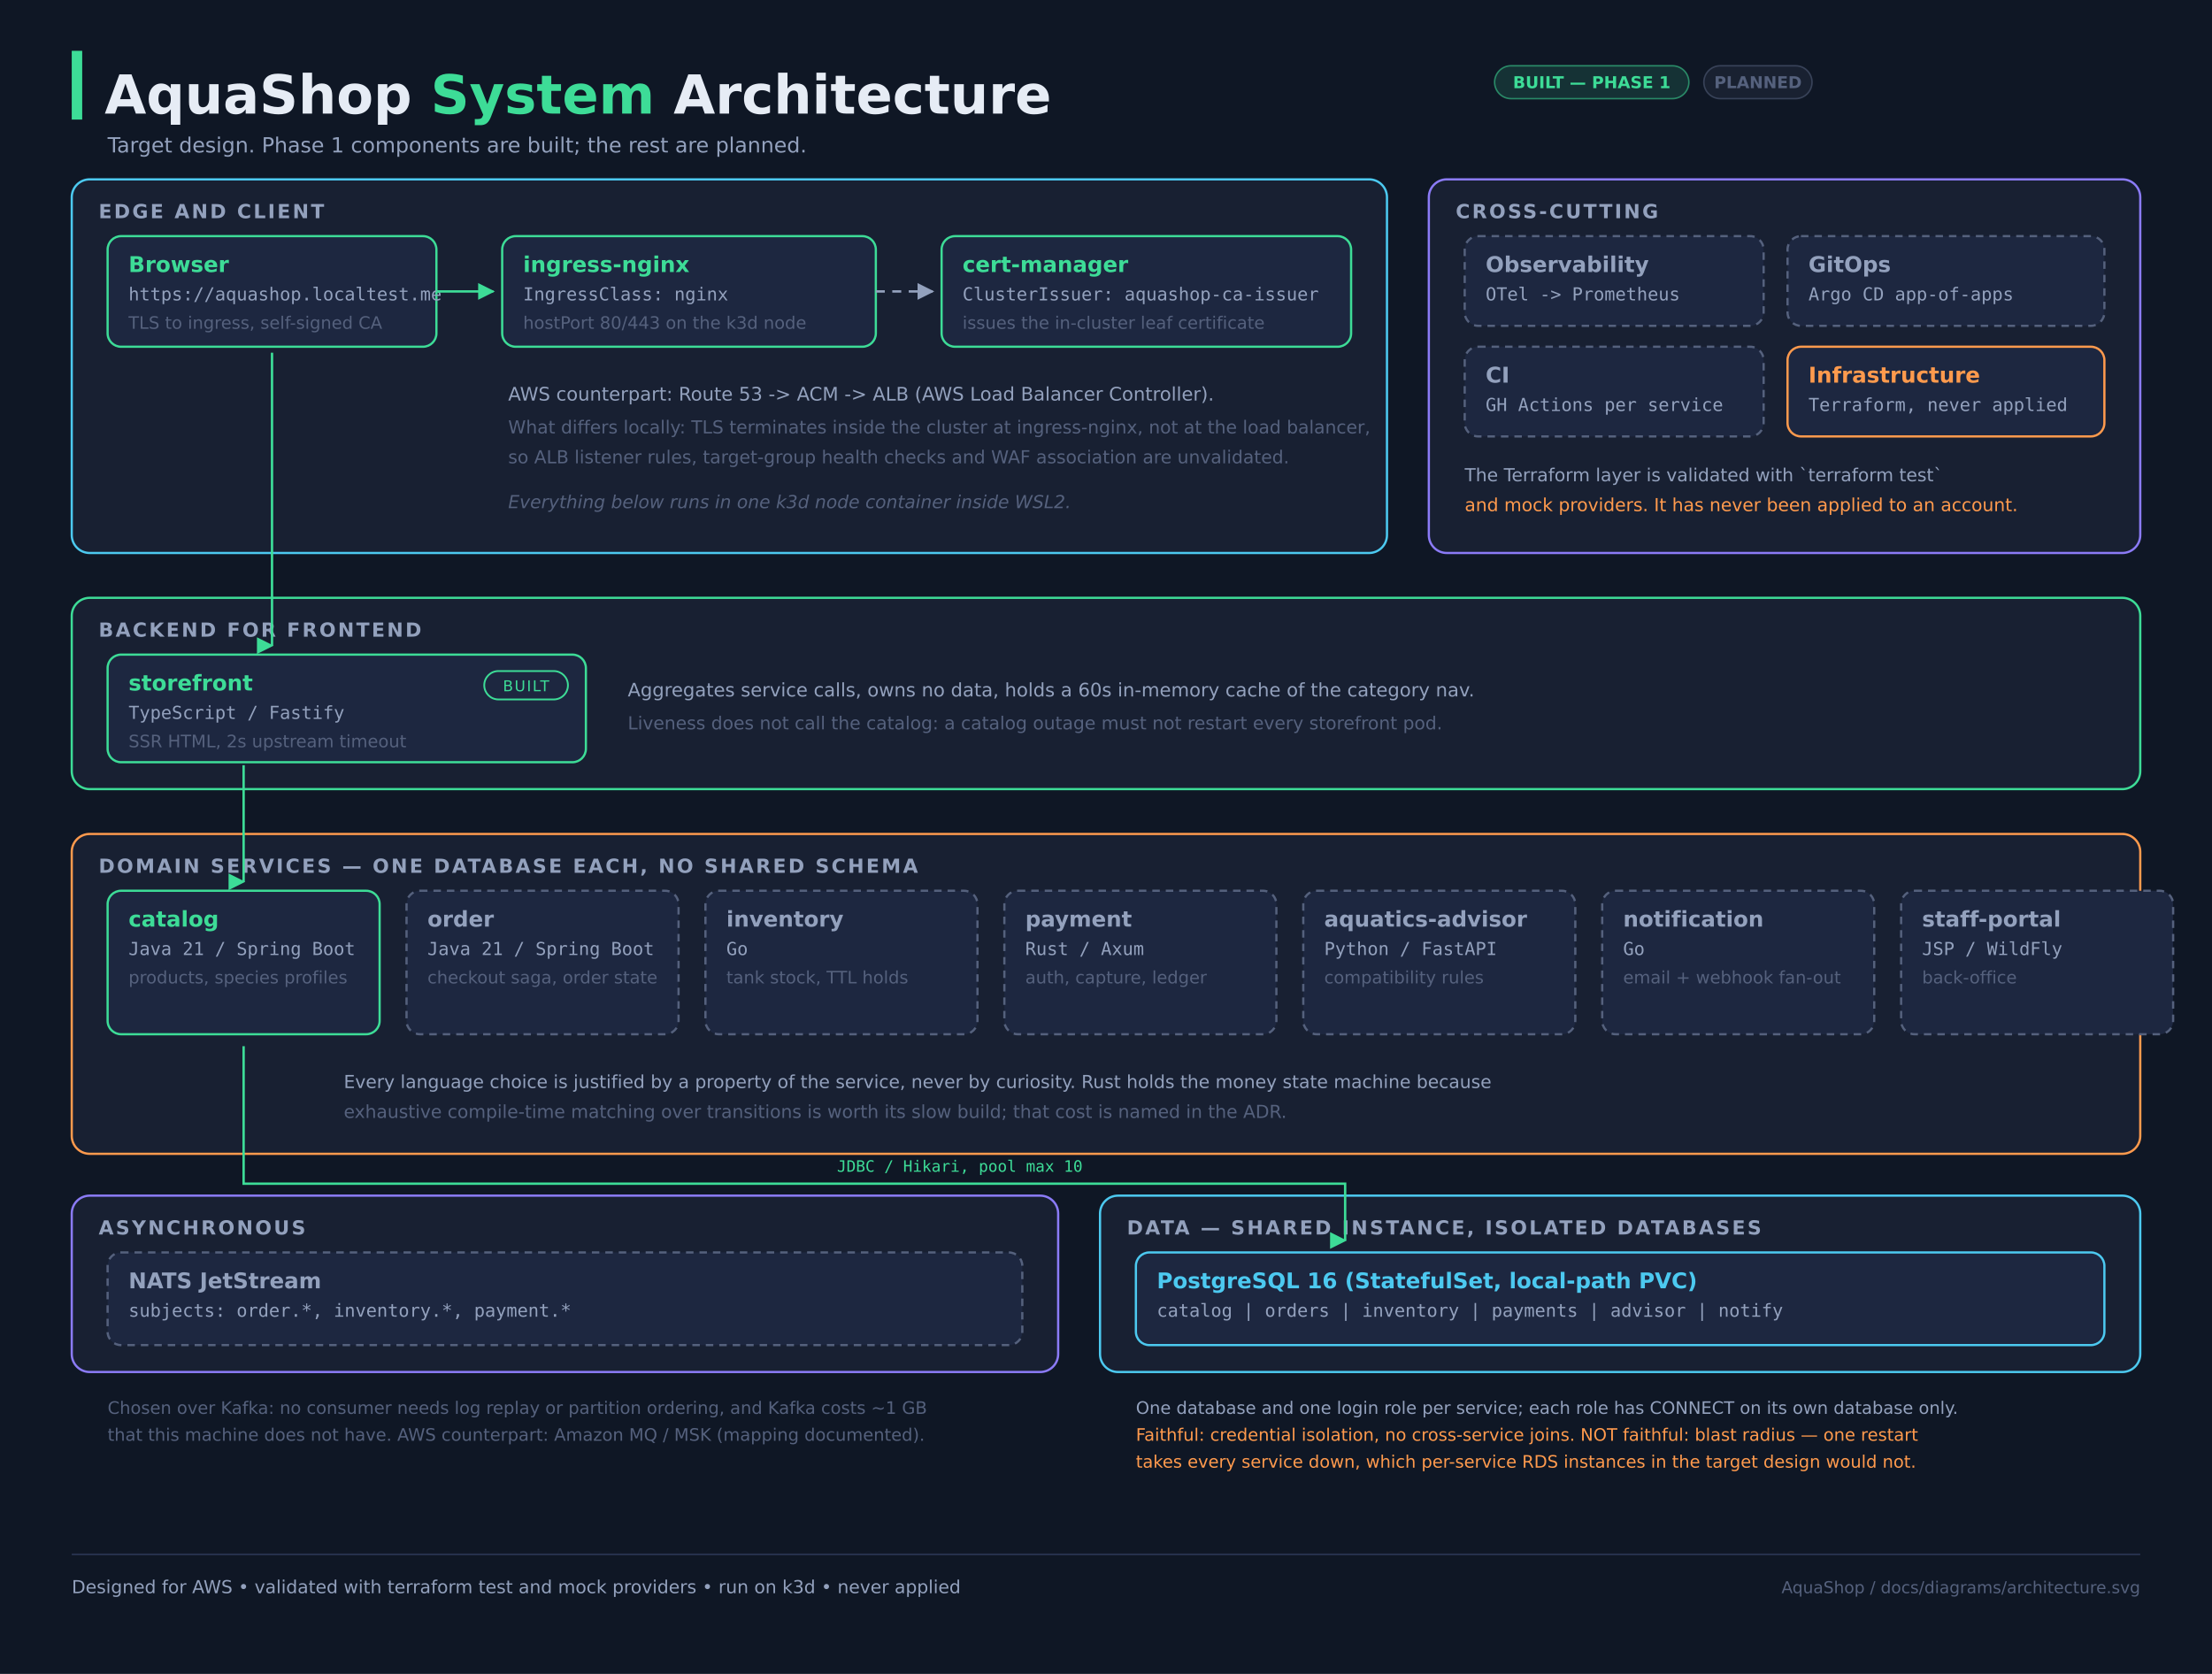
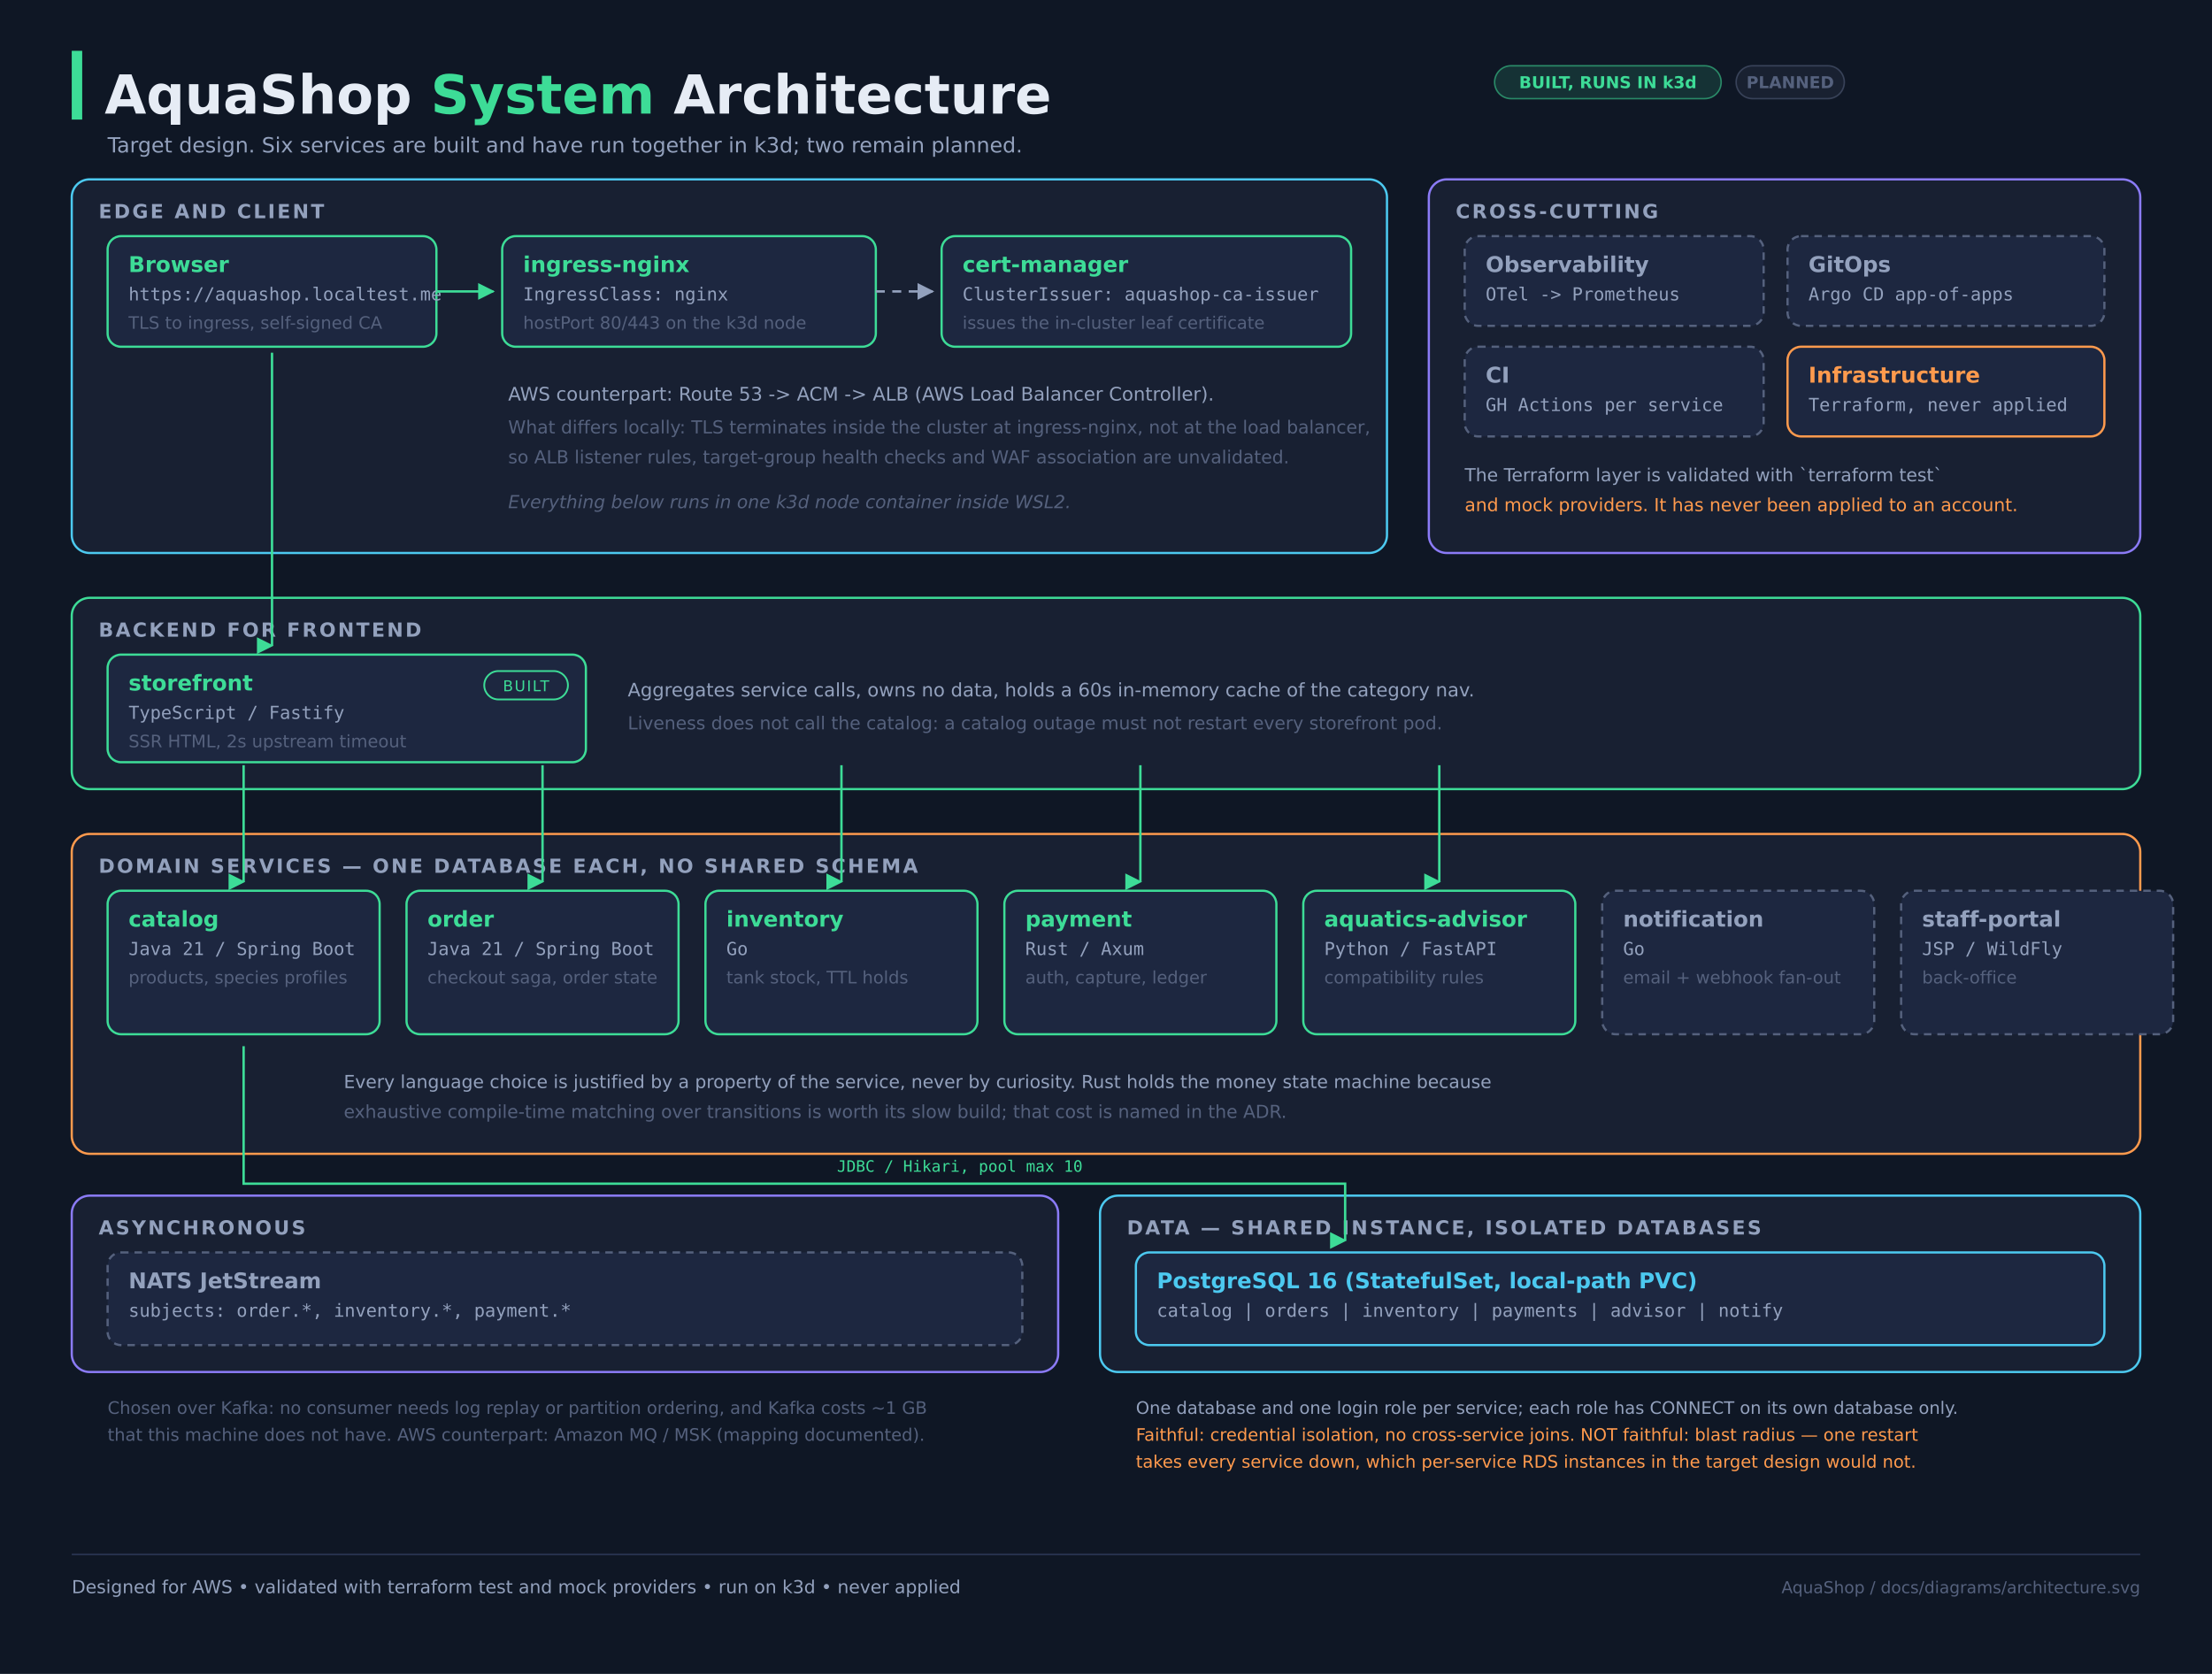
<svg xmlns="http://www.w3.org/2000/svg" width="1480" height="1120" viewBox="0 0 1480 1120" font-family="DejaVu Sans, Segoe UI, sans-serif" role="img" aria-label="AquaShop system architecture">
  <defs>
    <marker id="arrow" viewBox="0 0 10 10" refX="9" refY="5" markerWidth="7" markerHeight="7" orient="auto-start-end">
      <path d="M0,0 L10,5 L0,10 z" fill="#93a1bd" />
    </marker>
    <marker id="arrowT" viewBox="0 0 10 10" refX="9" refY="5" markerWidth="7" markerHeight="7" orient="auto-start-end">
      <path d="M0,0 L10,5 L0,10 z" fill="#3ddc97" />
    </marker>
    <marker id="arrowO" viewBox="0 0 10 10" refX="9" refY="5" markerWidth="7" markerHeight="7" orient="auto-start-end">
      <path d="M0,0 L10,5 L0,10 z" fill="#ff9a4d" />
    </marker>
  </defs>
  <rect width="1480" height="1120" fill="#0f1725" />
  <rect x="48" y="34" width="7" height="46" fill="#3ddc97" />
  <text x="70" y="76" font-size="36" font-weight="700" fill="#e6ecf5">AquaShop <tspan fill="#3ddc97">System</tspan> Architecture</text>
-   <text x="72" y="102" font-size="14" fill="#93a1bd">Target design. Phase 1 components are built; the rest are planned.</text>
-   <rect x="1000" y="44" width="130.0" height="22" rx="11" fill="#3ddc97" opacity="0.14" />
-   <rect x="1000" y="44" width="130.0" height="22" rx="11" fill="none" stroke="#3ddc97" opacity="0.55" />
-   <text x="1065.0" y="59" font-size="11" text-anchor="middle" fill="#3ddc97" font-weight="600">BUILT — PHASE 1</text>
-   <rect x="1140.0" y="44" width="72.4" height="22" rx="11" fill="#55617d" opacity="0.14" />
-   <rect x="1140.0" y="44" width="72.4" height="22" rx="11" fill="none" stroke="#55617d" opacity="0.55" />
-   <text x="1176.2" y="59" font-size="11" text-anchor="middle" fill="#55617d" font-weight="600">PLANNED</text>
+   <text x="72" y="102" font-size="14" fill="#93a1bd">Target design. Six services are built and have run together in k3d; two remain planned.</text>
+   <rect x="1000" y="44" width="151.6" height="22" rx="11" fill="#3ddc97" opacity="0.14" />
+   <rect x="1000" y="44" width="151.6" height="22" rx="11" fill="none" stroke="#3ddc97" opacity="0.55" />
+   <text x="1075.8" y="59" font-size="11" text-anchor="middle" fill="#3ddc97" font-weight="600">BUILT, RUNS IN k3d</text>
+   <rect x="1161.6" y="44" width="72.4" height="22" rx="11" fill="#55617d" opacity="0.14" />
+   <rect x="1161.6" y="44" width="72.4" height="22" rx="11" fill="none" stroke="#55617d" opacity="0.55" />
+   <text x="1197.8" y="59" font-size="11" text-anchor="middle" fill="#55617d" font-weight="600">PLANNED</text>
  <rect x="48" y="120" width="880" height="250" rx="12" fill="#182032" stroke="#4cc9f0" stroke-width="1.5" />
  <text x="66" y="146" font-size="13" font-weight="700" letter-spacing="1.4" fill="#93a1bd">EDGE AND CLIENT</text>
  <rect x="72" y="158" width="220" height="74" rx="9" fill="#1d2740" stroke="#3ddc97" stroke-width="1.5" />
  <text x="86" y="182" font-size="14.5" font-weight="700" fill="#3ddc97">Browser</text>
  <text x="86" y="201" font-size="12" font-family="DejaVu Sans Mono, ui-monospace, monospace" fill="#93a1bd">https://aquashop.localtest.me</text>
  <text x="86" y="220" font-size="11.5" fill="#55617d">TLS to ingress, self-signed CA</text>
  <rect x="336" y="158" width="250" height="74" rx="9" fill="#1d2740" stroke="#3ddc97" stroke-width="1.5" />
  <text x="350" y="182" font-size="14.5" font-weight="700" fill="#3ddc97">ingress-nginx</text>
  <text x="350" y="201" font-size="12" font-family="DejaVu Sans Mono, ui-monospace, monospace" fill="#93a1bd">IngressClass: nginx</text>
  <text x="350" y="220" font-size="11.5" fill="#55617d">hostPort 80/443 on the k3d node</text>
  <rect x="630" y="158" width="274" height="74" rx="9" fill="#1d2740" stroke="#3ddc97" stroke-width="1.5" />
  <text x="644" y="182" font-size="14.5" font-weight="700" fill="#3ddc97">cert-manager</text>
  <text x="644" y="201" font-size="12" font-family="DejaVu Sans Mono, ui-monospace, monospace" fill="#93a1bd">ClusterIssuer: aquashop-ca-issuer</text>
  <text x="644" y="220" font-size="11.5" fill="#55617d">issues the in-cluster leaf certificate</text>
  <line x1="292" y1="195" x2="330" y2="195" stroke="#3ddc97" stroke-width="1.6" marker-end="url(#arrowT)" />
  <line x1="586" y1="195" x2="624" y2="195" stroke="#93a1bd" stroke-width="1.6" stroke-dasharray="6 5" marker-end="url(#arrow)" />
  <text x="340" y="268" font-size="12.5" fill="#93a1bd" font-weight="400" text-anchor="start">AWS counterpart: Route 53 -&gt; ACM -&gt; ALB (AWS Load Balancer Controller).</text>
  <text x="340" y="290" font-size="12" fill="#55617d" font-weight="400" text-anchor="start">What differs locally: TLS terminates inside the cluster at ingress-nginx, not at the load balancer,</text>
  <text x="340" y="310" font-size="12" fill="#55617d" font-weight="400" text-anchor="start">so ALB listener rules, target-group health checks and WAF association are unvalidated.</text>
  <text x="340" y="340" font-size="12" fill="#55617d" font-weight="400" text-anchor="start" font-style="italic">Everything below runs in one k3d node container inside WSL2.</text>
  <rect x="956" y="120" width="476" height="250" rx="12" fill="#182032" stroke="#8b7bf7" stroke-width="1.5" />
  <text x="974" y="146" font-size="13" font-weight="700" letter-spacing="1.4" fill="#93a1bd">CROSS-CUTTING</text>
  <rect x="980" y="158" width="200" height="60" rx="9" fill="#1d2740" stroke="#55617d" stroke-width="1.5" stroke-dasharray="5 4" />
  <text x="994" y="182" font-size="14.5" font-weight="700" fill="#93a1bd">Observability</text>
  <text x="994" y="201" font-size="12" font-family="DejaVu Sans Mono, ui-monospace, monospace" fill="#93a1bd">OTel -&gt; Prometheus</text>
  <rect x="1196" y="158" width="212" height="60" rx="9" fill="#1d2740" stroke="#55617d" stroke-width="1.5" stroke-dasharray="5 4" />
  <text x="1210" y="182" font-size="14.5" font-weight="700" fill="#93a1bd">GitOps</text>
  <text x="1210" y="201" font-size="12" font-family="DejaVu Sans Mono, ui-monospace, monospace" fill="#93a1bd">Argo CD app-of-apps</text>
  <rect x="980" y="232" width="200" height="60" rx="9" fill="#1d2740" stroke="#55617d" stroke-width="1.5" stroke-dasharray="5 4" />
  <text x="994" y="256" font-size="14.5" font-weight="700" fill="#93a1bd">CI</text>
  <text x="994" y="275" font-size="12" font-family="DejaVu Sans Mono, ui-monospace, monospace" fill="#93a1bd">GH Actions per service</text>
  <rect x="1196" y="232" width="212" height="60" rx="9" fill="#1d2740" stroke="#ff9a4d" stroke-width="1.5" />
  <text x="1210" y="256" font-size="14.5" font-weight="700" fill="#ff9a4d">Infrastructure</text>
  <text x="1210" y="275" font-size="12" font-family="DejaVu Sans Mono, ui-monospace, monospace" fill="#93a1bd">Terraform, never applied</text>
  <text x="980" y="322" font-size="12" fill="#93a1bd" font-weight="400" text-anchor="start">The Terraform layer is validated with `terraform test`</text>
  <text x="980" y="342" font-size="12" fill="#ff9a4d" font-weight="400" text-anchor="start">and mock providers. It has never been applied to an account.</text>
  <rect x="48" y="400" width="1384" height="128" rx="12" fill="#182032" stroke="#3ddc97" stroke-width="1.5" />
  <text x="66" y="426" font-size="13" font-weight="700" letter-spacing="1.4" fill="#93a1bd">BACKEND FOR FRONTEND</text>
  <rect x="72" y="438" width="320" height="72" rx="9" fill="#1d2740" stroke="#3ddc97" stroke-width="1.5" />
  <text x="86" y="462" font-size="14.5" font-weight="700" fill="#3ddc97">storefront</text>
  <text x="86" y="481" font-size="12" font-family="DejaVu Sans Mono, ui-monospace, monospace" fill="#93a1bd">TypeScript / Fastify</text>
  <text x="86" y="500" font-size="11.5" fill="#55617d">SSR HTML, 2s upstream timeout</text>
  <rect x="324" y="449" width="56" height="19" rx="9.5" fill="none" stroke="#3ddc97" stroke-width="1.2" />
  <text x="352.0" y="462.5" font-size="10" letter-spacing="0.9" text-anchor="middle" fill="#3ddc97">BUILT</text>
  <text x="420" y="466" font-size="12.5" fill="#93a1bd" font-weight="400" text-anchor="start">Aggregates service calls, owns no data, holds a 60s in-memory cache of the category nav.</text>
  <text x="420" y="488" font-size="12" fill="#55617d" font-weight="400" text-anchor="start">Liveness does not call the catalog: a catalog outage must not restart every storefront pod.</text>
  <line x1="182" y1="236" x2="182" y2="432" stroke="#3ddc97" stroke-width="1.6" marker-end="url(#arrowT)" />
  <rect x="48" y="558" width="1384" height="214" rx="12" fill="#182032" stroke="#ff9a4d" stroke-width="1.5" />
  <text x="66" y="584" font-size="13" font-weight="700" letter-spacing="1.4" fill="#93a1bd">DOMAIN SERVICES — ONE DATABASE EACH, NO SHARED SCHEMA</text>
  <rect x="72" y="596" width="182" height="96" rx="9" fill="#1d2740" stroke="#3ddc97" stroke-width="1.5" />
  <text x="86" y="620" font-size="14.5" font-weight="700" fill="#3ddc97">catalog</text>
  <text x="86" y="639" font-size="12" font-family="DejaVu Sans Mono, ui-monospace, monospace" fill="#93a1bd">Java 21 / Spring Boot</text>
  <text x="86" y="658" font-size="11.5" fill="#55617d">products, species profiles</text>
  <line x1="163.0" y1="512" x2="163.0" y2="590" stroke="#3ddc97" stroke-width="1.6" marker-end="url(#arrowT)" />
-   <rect x="272" y="596" width="182" height="96" rx="9" fill="#1d2740" stroke="#55617d" stroke-width="1.5" stroke-dasharray="5 4" />
-   <text x="286" y="620" font-size="14.5" font-weight="700" fill="#93a1bd">order</text>
+   <rect x="272" y="596" width="182" height="96" rx="9" fill="#1d2740" stroke="#3ddc97" stroke-width="1.5" />
+   <text x="286" y="620" font-size="14.5" font-weight="700" fill="#3ddc97">order</text>
  <text x="286" y="639" font-size="12" font-family="DejaVu Sans Mono, ui-monospace, monospace" fill="#93a1bd">Java 21 / Spring Boot</text>
  <text x="286" y="658" font-size="11.5" fill="#55617d">checkout saga, order state</text>
-   <rect x="472" y="596" width="182" height="96" rx="9" fill="#1d2740" stroke="#55617d" stroke-width="1.5" stroke-dasharray="5 4" />
-   <text x="486" y="620" font-size="14.5" font-weight="700" fill="#93a1bd">inventory</text>
+   <line x1="363.0" y1="512" x2="363.0" y2="590" stroke="#3ddc97" stroke-width="1.6" marker-end="url(#arrowT)" />
+   <rect x="472" y="596" width="182" height="96" rx="9" fill="#1d2740" stroke="#3ddc97" stroke-width="1.5" />
+   <text x="486" y="620" font-size="14.5" font-weight="700" fill="#3ddc97">inventory</text>
  <text x="486" y="639" font-size="12" font-family="DejaVu Sans Mono, ui-monospace, monospace" fill="#93a1bd">Go</text>
  <text x="486" y="658" font-size="11.5" fill="#55617d">tank stock, TTL holds</text>
-   <rect x="672" y="596" width="182" height="96" rx="9" fill="#1d2740" stroke="#55617d" stroke-width="1.5" stroke-dasharray="5 4" />
-   <text x="686" y="620" font-size="14.5" font-weight="700" fill="#93a1bd">payment</text>
+   <line x1="563.0" y1="512" x2="563.0" y2="590" stroke="#3ddc97" stroke-width="1.6" marker-end="url(#arrowT)" />
+   <rect x="672" y="596" width="182" height="96" rx="9" fill="#1d2740" stroke="#3ddc97" stroke-width="1.5" />
+   <text x="686" y="620" font-size="14.5" font-weight="700" fill="#3ddc97">payment</text>
  <text x="686" y="639" font-size="12" font-family="DejaVu Sans Mono, ui-monospace, monospace" fill="#93a1bd">Rust / Axum</text>
  <text x="686" y="658" font-size="11.5" fill="#55617d">auth, capture, ledger</text>
-   <rect x="872" y="596" width="182" height="96" rx="9" fill="#1d2740" stroke="#55617d" stroke-width="1.5" stroke-dasharray="5 4" />
-   <text x="886" y="620" font-size="14.5" font-weight="700" fill="#93a1bd">aquatics-advisor</text>
+   <line x1="763.0" y1="512" x2="763.0" y2="590" stroke="#3ddc97" stroke-width="1.6" marker-end="url(#arrowT)" />
+   <rect x="872" y="596" width="182" height="96" rx="9" fill="#1d2740" stroke="#3ddc97" stroke-width="1.5" />
+   <text x="886" y="620" font-size="14.5" font-weight="700" fill="#3ddc97">aquatics-advisor</text>
  <text x="886" y="639" font-size="12" font-family="DejaVu Sans Mono, ui-monospace, monospace" fill="#93a1bd">Python / FastAPI</text>
  <text x="886" y="658" font-size="11.5" fill="#55617d">compatibility rules</text>
+   <line x1="963.0" y1="512" x2="963.0" y2="590" stroke="#3ddc97" stroke-width="1.6" marker-end="url(#arrowT)" />
  <rect x="1072" y="596" width="182" height="96" rx="9" fill="#1d2740" stroke="#55617d" stroke-width="1.5" stroke-dasharray="5 4" />
  <text x="1086" y="620" font-size="14.5" font-weight="700" fill="#93a1bd">notification</text>
  <text x="1086" y="639" font-size="12" font-family="DejaVu Sans Mono, ui-monospace, monospace" fill="#93a1bd">Go</text>
  <text x="1086" y="658" font-size="11.5" fill="#55617d">email + webhook fan-out</text>
  <rect x="1272" y="596" width="182" height="96" rx="9" fill="#1d2740" stroke="#55617d" stroke-width="1.5" stroke-dasharray="5 4" />
  <text x="1286" y="620" font-size="14.5" font-weight="700" fill="#93a1bd">staff-portal</text>
  <text x="1286" y="639" font-size="12" font-family="DejaVu Sans Mono, ui-monospace, monospace" fill="#93a1bd">JSP / WildFly</text>
  <text x="1286" y="658" font-size="11.5" fill="#55617d">back-office</text>
  <text x="230" y="728" font-size="12" fill="#93a1bd" font-weight="400" text-anchor="start">Every language choice is justified by a property of the service, never by curiosity. Rust holds the money state machine because</text>
  <text x="230" y="748" font-size="12" fill="#55617d" font-weight="400" text-anchor="start">exhaustive compile-time matching over transitions is worth its slow build; that cost is named in the ADR.</text>
  <rect x="48" y="800" width="660" height="118" rx="12" fill="#182032" stroke="#8b7bf7" stroke-width="1.5" />
  <text x="66" y="826" font-size="13" font-weight="700" letter-spacing="1.4" fill="#93a1bd">ASYNCHRONOUS</text>
  <rect x="72" y="838" width="612" height="62" rx="9" fill="#1d2740" stroke="#55617d" stroke-width="1.5" stroke-dasharray="5 4" />
  <text x="86" y="862" font-size="14.5" font-weight="700" fill="#93a1bd">NATS JetStream</text>
  <text x="86" y="881" font-size="12" font-family="DejaVu Sans Mono, ui-monospace, monospace" fill="#93a1bd">subjects: order.*, inventory.*, payment.*</text>
  <text x="72" y="946" font-size="11.5" fill="#55617d" font-weight="400" text-anchor="start">Chosen over Kafka: no consumer needs log replay or partition ordering, and Kafka costs ~1 GB</text>
  <text x="72" y="964" font-size="11.5" fill="#55617d" font-weight="400" text-anchor="start">that this machine does not have. AWS counterpart: Amazon MQ / MSK (mapping documented).</text>
  <rect x="736" y="800" width="696" height="118" rx="12" fill="#182032" stroke="#4cc9f0" stroke-width="1.5" />
  <text x="754" y="826" font-size="13" font-weight="700" letter-spacing="1.4" fill="#93a1bd">DATA — SHARED INSTANCE, ISOLATED DATABASES</text>
  <rect x="760" y="838" width="648" height="62" rx="9" fill="#1d2740" stroke="#4cc9f0" stroke-width="1.5" />
  <text x="774" y="862" font-size="14.5" font-weight="700" fill="#4cc9f0">PostgreSQL 16 (StatefulSet, local-path PVC)</text>
  <text x="774" y="881" font-size="12" font-family="DejaVu Sans Mono, ui-monospace, monospace" fill="#93a1bd">catalog | orders | inventory | payments | advisor | notify</text>
  <text x="760" y="946" font-size="11.5" fill="#93a1bd" font-weight="400" text-anchor="start">One database and one login role per service; each role has CONNECT on its own database only.</text>
  <text x="760" y="964" font-size="11.5" fill="#ff9a4d" font-weight="400" text-anchor="start">Faithful: credential isolation, no cross-service joins. NOT faithful: blast radius — one restart</text>
  <text x="760" y="982" font-size="11.5" fill="#ff9a4d" font-weight="400" text-anchor="start">takes every service down, which per-service RDS instances in the target design would not.</text>
  <path d="M163,700 L163,792 L900,792 L900,830" fill="none" stroke="#3ddc97" stroke-width="1.6" marker-end="url(#arrowT)" />
  <text x="560" y="784" font-size="10.5" fill="#3ddc97" font-weight="400" text-anchor="start" font-family="DejaVu Sans Mono, ui-monospace, monospace">JDBC / Hikari, pool max 10</text>
  <line x1="48" y1="1040" x2="1432" y2="1040" stroke="#2b3654" />
  <text x="48" y="1066" font-size="12" fill="#93a1bd" font-weight="400" text-anchor="start">Designed for AWS  •  validated with terraform test and mock providers  •  run on k3d  •  never applied</text>
  <text x="1432" y="1066" font-size="11" fill="#55617d" font-weight="400" text-anchor="end">AquaShop  /  docs/diagrams/architecture.svg</text>
</svg>
